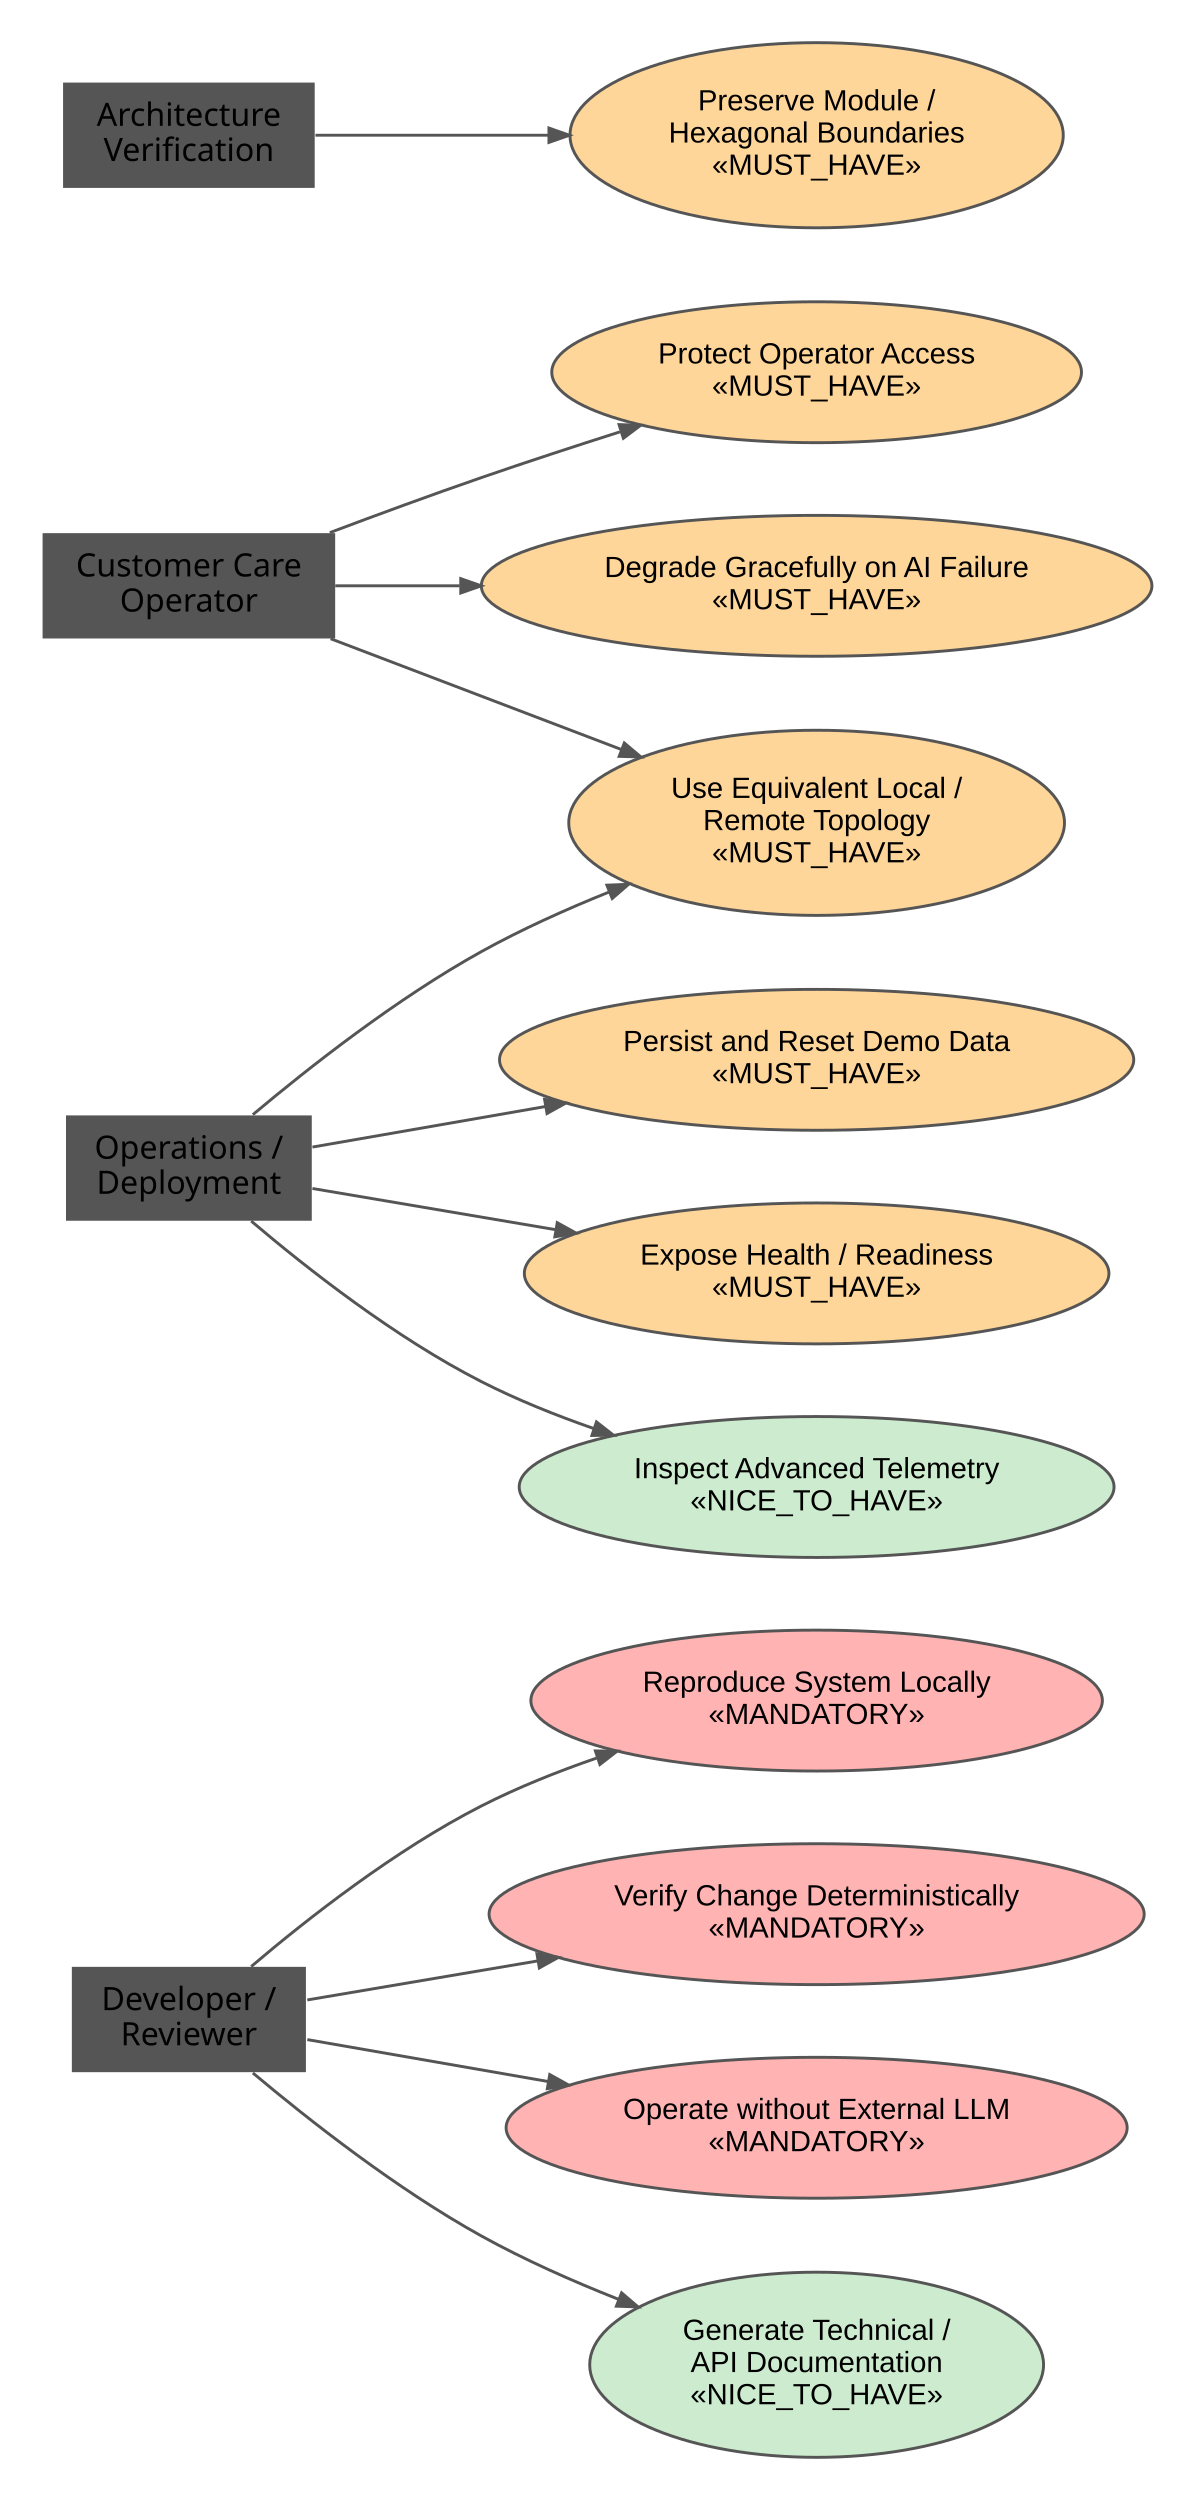
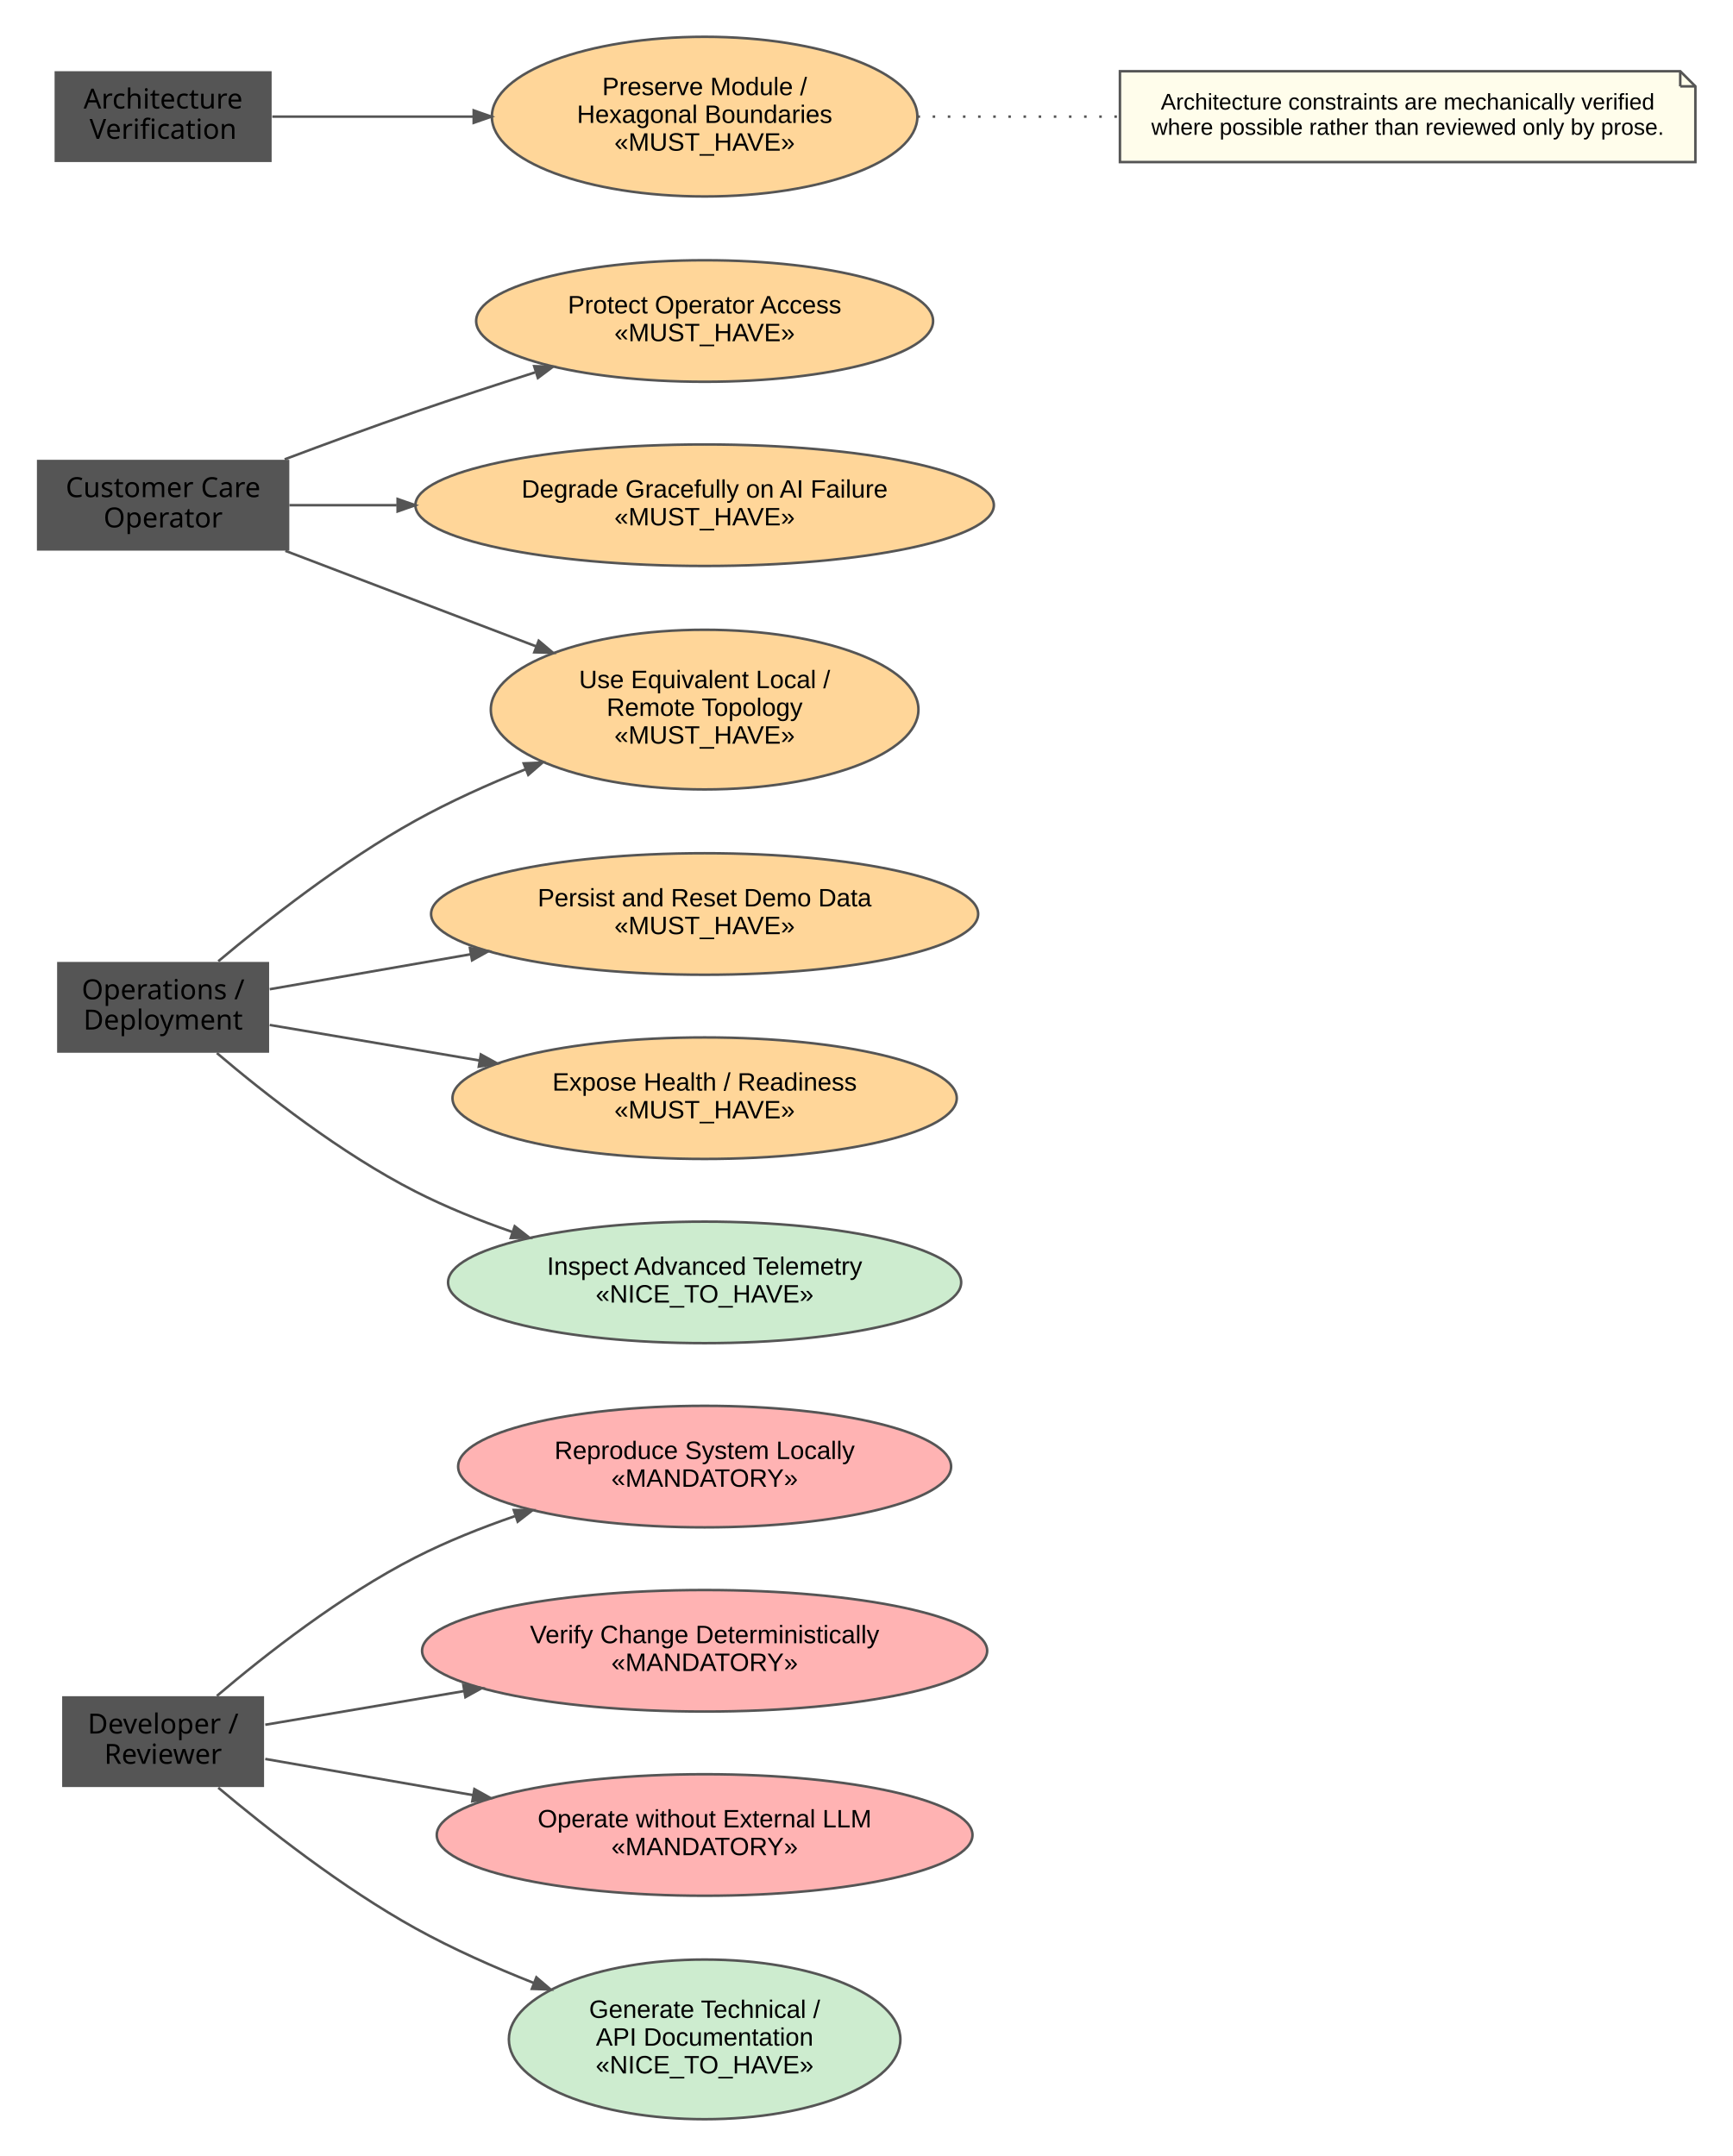
- <svg xmlns="http://www.w3.org/2000/svg" width="408pt" height="854pt" viewBox="0.00 0.00 407.90 854.44">
+ <svg xmlns="http://www.w3.org/2000/svg" width="686pt" height="854pt" viewBox="0.00 0.00 685.90 854.44">
  <g id="graph0" class="graph" transform="scale(1 1) rotate(0) translate(14.4 840.04)">
    <g id="node1" class="node">
      <polygon fill="#555555" stroke="transparent" points="90,-167.82 10,-167.82 10,-131.82 90,-131.82 90,-167.82" />
      <text text-anchor="middle" x="50" y="-153.02" font-family="Arial Bold" font-size="11.00">Developer /</text>
      <text text-anchor="middle" x="50" y="-141.02" font-family="Arial Bold" font-size="11.00">Reviewer</text>
    </g>
    <g id="node5" class="node">
      <ellipse fill="#ffb3b3" stroke="#555555" cx="264.55" cy="-258.82" rx="97.66" ry="24.08" />
      <text text-anchor="middle" x="264.55" y="-261.82" font-family="Arial" font-size="10.00">Reproduce System Locally</text>
      <text text-anchor="middle" x="264.55" y="-250.82" font-family="Arial" font-size="10.00">«MANDATORY»</text>
    </g>
    <g id="edge1" class="edge">
      <path fill="none" stroke="#555555" d="M71.3,-167.93C90.44,-184.2 120.51,-207.79 150,-222.82 162.32,-229.1 175.95,-234.55 189.36,-239.18" />
      <polygon fill="#555555" stroke="#555555" points="188.93,-241.62 196.35,-241.53 190.49,-236.98 188.93,-241.62" />
    </g>
    <g id="node6" class="node">
      <ellipse fill="#ffb3b3" stroke="#555555" cx="264.55" cy="-185.82" rx="111.95" ry="24.08" />
      <text text-anchor="middle" x="264.55" y="-188.82" font-family="Arial" font-size="10.00">Verify Change Deterministically</text>
      <text text-anchor="middle" x="264.55" y="-177.82" font-family="Arial" font-size="10.00">«MANDATORY»</text>
    </g>
    <g id="edge2" class="edge">
      <path fill="none" stroke="#555555" d="M90.48,-156.51C112.73,-160.27 141.54,-165.15 169.25,-169.85" />
      <polygon fill="#555555" stroke="#555555" points="168.96,-172.28 176.27,-171.04 169.78,-167.45 168.96,-172.28" />
    </g>
    <g id="node7" class="node">
      <ellipse fill="#ffb3b3" stroke="#555555" cx="264.55" cy="-112.82" rx="106.13" ry="24.08" />
      <text text-anchor="middle" x="264.55" y="-115.82" font-family="Arial" font-size="10.00">Operate without External LLM</text>
      <text text-anchor="middle" x="264.55" y="-104.82" font-family="Arial" font-size="10.00">«MANDATORY»</text>
    </g>
    <g id="edge3" class="edge">
      <path fill="none" stroke="#555555" d="M90.48,-142.95C113.71,-138.9 144.1,-133.61 172.92,-128.6" />
      <polygon fill="#555555" stroke="#555555" points="173.34,-131.01 179.82,-127.4 172.5,-126.18 173.34,-131.01" />
    </g>
    <g id="node14" class="node">
      <ellipse fill="#cdeccf" stroke="#555555" cx="264.55" cy="-31.82" rx="77.56" ry="31.64" />
      <text text-anchor="middle" x="264.55" y="-40.32" font-family="Arial" font-size="10.00">Generate Technical /</text>
      <text text-anchor="middle" x="264.55" y="-29.32" font-family="Arial" font-size="10.00">API Documentation</text>
      <text text-anchor="middle" x="264.55" y="-18.32" font-family="Arial" font-size="10.00">«NICE_TO_HAVE»</text>
    </g>
    <g id="edge4" class="edge">
      <path fill="none" stroke="#555555" d="M71.86,-131.56C91.14,-115.36 121.09,-91.83 150,-75.82 164.65,-67.71 181.1,-60.41 196.83,-54.19" />
      <polygon fill="#555555" stroke="#555555" points="197.89,-56.41 203.53,-51.59 196.11,-51.84 197.89,-56.41" />
    </g>
    <g id="node2" class="node">
      <polygon fill="#555555" stroke="transparent" points="100,-657.82 0,-657.82 0,-621.82 100,-621.82 100,-657.82" />
      <text text-anchor="middle" x="50" y="-643.02" font-family="Arial Bold" font-size="11.00">Customer Care</text>
      <text text-anchor="middle" x="50" y="-631.02" font-family="Arial Bold" font-size="11.00">Operator</text>
    </g>
    <g id="node8" class="node">
      <ellipse fill="#ffd699" stroke="#555555" cx="264.55" cy="-712.82" rx="90.52" ry="24.08" />
      <text text-anchor="middle" x="264.55" y="-715.82" font-family="Arial" font-size="10.00">Protect Operator Access</text>
      <text text-anchor="middle" x="264.55" y="-704.82" font-family="Arial" font-size="10.00">«MUST_HAVE»</text>
    </g>
    <g id="edge5" class="edge">
      <path fill="none" stroke="#555555" d="M98.16,-658C114.51,-664.16 133,-670.95 150,-676.82 165.26,-682.09 181.77,-687.49 197.34,-692.45" />
      <polygon fill="#555555" stroke="#555555" points="197.02,-694.92 204.43,-694.7 198.5,-690.25 197.02,-694.92" />
    </g>
    <g id="node11" class="node">
      <ellipse fill="#ffd699" stroke="#555555" cx="264.55" cy="-558.82" rx="84.71" ry="31.64" />
      <text text-anchor="middle" x="264.55" y="-567.32" font-family="Arial" font-size="10.00">Use Equivalent Local /</text>
      <text text-anchor="middle" x="264.55" y="-556.32" font-family="Arial" font-size="10.00">Remote Topology</text>
      <text text-anchor="middle" x="264.55" y="-545.32" font-family="Arial" font-size="10.00">«MUST_HAVE»</text>
    </g>
    <g id="edge7" class="edge">
      <path fill="none" stroke="#555555" d="M98.44,-621.74C127.68,-610.6 165.6,-596.15 197.72,-583.91" />
      <polygon fill="#555555" stroke="#555555" points="198.82,-586.11 204.49,-581.33 197.07,-581.53 198.82,-586.11" />
    </g>
    <g id="node12" class="node">
      <ellipse fill="#ffd699" stroke="#555555" cx="264.55" cy="-639.82" rx="114.6" ry="24.08" />
      <text text-anchor="middle" x="264.55" y="-642.82" font-family="Arial" font-size="10.00">Degrade Gracefully on AI Failure</text>
      <text text-anchor="middle" x="264.55" y="-631.82" font-family="Arial" font-size="10.00">«MUST_HAVE»</text>
    </g>
    <g id="edge6" class="edge">
      <path fill="none" stroke="#555555" d="M100.03,-639.82C112.99,-639.82 127.57,-639.82 142.54,-639.82" />
      <polygon fill="#555555" stroke="#555555" points="142.92,-642.27 149.92,-639.82 142.92,-637.37 142.92,-642.27" />
    </g>
    <g id="node3" class="node">
      <polygon fill="#555555" stroke="transparent" points="93,-811.82 7,-811.82 7,-775.82 93,-775.82 93,-811.82" />
      <text text-anchor="middle" x="50" y="-797.02" font-family="Arial Bold" font-size="11.00">Architecture</text>
      <text text-anchor="middle" x="50" y="-785.02" font-family="Arial Bold" font-size="11.00">Verification</text>
    </g>
    <g id="node9" class="node">
      <ellipse fill="#ffd699" stroke="#555555" cx="264.55" cy="-793.82" rx="84.29" ry="31.64" />
      <text text-anchor="middle" x="264.55" y="-802.32" font-family="Arial" font-size="10.00">Preserve Module /</text>
      <text text-anchor="middle" x="264.55" y="-791.32" font-family="Arial" font-size="10.00">Hexagonal Boundaries</text>
      <text text-anchor="middle" x="264.55" y="-780.32" font-family="Arial" font-size="10.00">«MUST_HAVE»</text>
    </g>
    <g id="edge8" class="edge">
      <path fill="none" stroke="#555555" d="M93.25,-793.82C116.13,-793.82 145.32,-793.82 173.05,-793.82" />
      <polygon fill="#555555" stroke="#555555" points="173.06,-796.27 180.06,-793.82 173.06,-791.37 173.06,-796.27" />
    </g>
    <g id="node4" class="node">
      <polygon fill="#555555" stroke="transparent" points="92,-458.82 8,-458.82 8,-422.82 92,-422.82 92,-458.82" />
      <text text-anchor="middle" x="50" y="-444.02" font-family="Arial Bold" font-size="11.00">Operations /</text>
      <text text-anchor="middle" x="50" y="-432.02" font-family="Arial Bold" font-size="11.00">Deployment</text>
    </g>
    <g id="node10" class="node">
      <ellipse fill="#ffd699" stroke="#555555" cx="264.55" cy="-477.82" rx="108.38" ry="24.08" />
      <text text-anchor="middle" x="264.55" y="-480.82" font-family="Arial" font-size="10.00">Persist and Reset Demo Data</text>
      <text text-anchor="middle" x="264.55" y="-469.82" font-family="Arial" font-size="10.00">«MUST_HAVE»</text>
    </g>
    <g id="edge9" class="edge">
      <path fill="none" stroke="#555555" d="M92.23,-448C114.94,-451.95 144.08,-457.02 171.86,-461.86" />
      <polygon fill="#555555" stroke="#555555" points="171.57,-464.3 178.89,-463.08 172.41,-459.47 171.57,-464.3" />
    </g>
    <g id="edge10" class="edge">
      <path fill="none" stroke="#555555" d="M71.86,-459.08C91.14,-475.28 121.09,-498.81 150,-514.82 163.63,-522.37 178.83,-529.22 193.56,-535.15" />
      <polygon fill="#555555" stroke="#555555" points="192.87,-537.51 200.29,-537.81 194.68,-532.95 192.87,-537.51" />
    </g>
    <g id="node13" class="node">
      <ellipse fill="#ffd699" stroke="#555555" cx="264.55" cy="-404.82" rx="99.9" ry="24.08" />
      <text text-anchor="middle" x="264.55" y="-407.82" font-family="Arial" font-size="10.00">Expose Health / Readiness</text>
      <text text-anchor="middle" x="264.55" y="-396.82" font-family="Arial" font-size="10.00">«MUST_HAVE»</text>
    </g>
    <g id="edge11" class="edge">
      <path fill="none" stroke="#555555" d="M92.23,-433.84C115.83,-429.84 146.37,-424.67 175.12,-419.8" />
      <polygon fill="#555555" stroke="#555555" points="175.89,-422.15 182.39,-418.57 175.08,-417.32 175.89,-422.15" />
    </g>
    <g id="node15" class="node">
      <ellipse fill="#cdeccf" stroke="#555555" cx="264.55" cy="-331.82" rx="101.65" ry="24.08" />
      <text text-anchor="middle" x="264.55" y="-334.82" font-family="Arial" font-size="10.00">Inspect Advanced Telemetry</text>
      <text text-anchor="middle" x="264.55" y="-323.82" font-family="Arial" font-size="10.00">«NICE_TO_HAVE»</text>
    </g>
    <g id="edge12" class="edge">
      <path fill="none" stroke="#555555" d="M71.3,-422.71C90.44,-406.44 120.51,-382.85 150,-367.82 162,-361.7 175.25,-356.37 188.33,-351.81" />
      <polygon fill="#555555" stroke="#555555" points="189.31,-354.07 195.15,-349.5 187.74,-349.43 189.31,-354.07" />
    </g>
+     <g id="node16" class="node">
+       <polygon fill="#fffdeb" stroke="#555555" points="651.1,-811.82 429.1,-811.82 429.1,-775.82 657.1,-775.82 657.1,-805.82 651.1,-811.82" />
+       <polyline fill="none" stroke="#555555" points="651.1,-811.82 651.1,-805.82 " />
+       <polyline fill="none" stroke="#555555" points="657.1,-805.82 651.1,-805.82 " />
+       <text text-anchor="middle" x="543.1" y="-796.62" font-family="Arial" font-size="9.00">Architecture constraints are mechanically verified</text>
+       <text text-anchor="middle" x="543.1" y="-786.62" font-family="Arial" font-size="9.00">where possible rather than reviewed only by prose.</text>
+     </g>
+     <g id="edge13" class="edge">
+       <path fill="none" stroke="#555555" stroke-dasharray="1,5" d="M348.9,-793.82C374.11,-793.82 402.22,-793.82 429.03,-793.82" />
+     </g>
  </g>
</svg>
